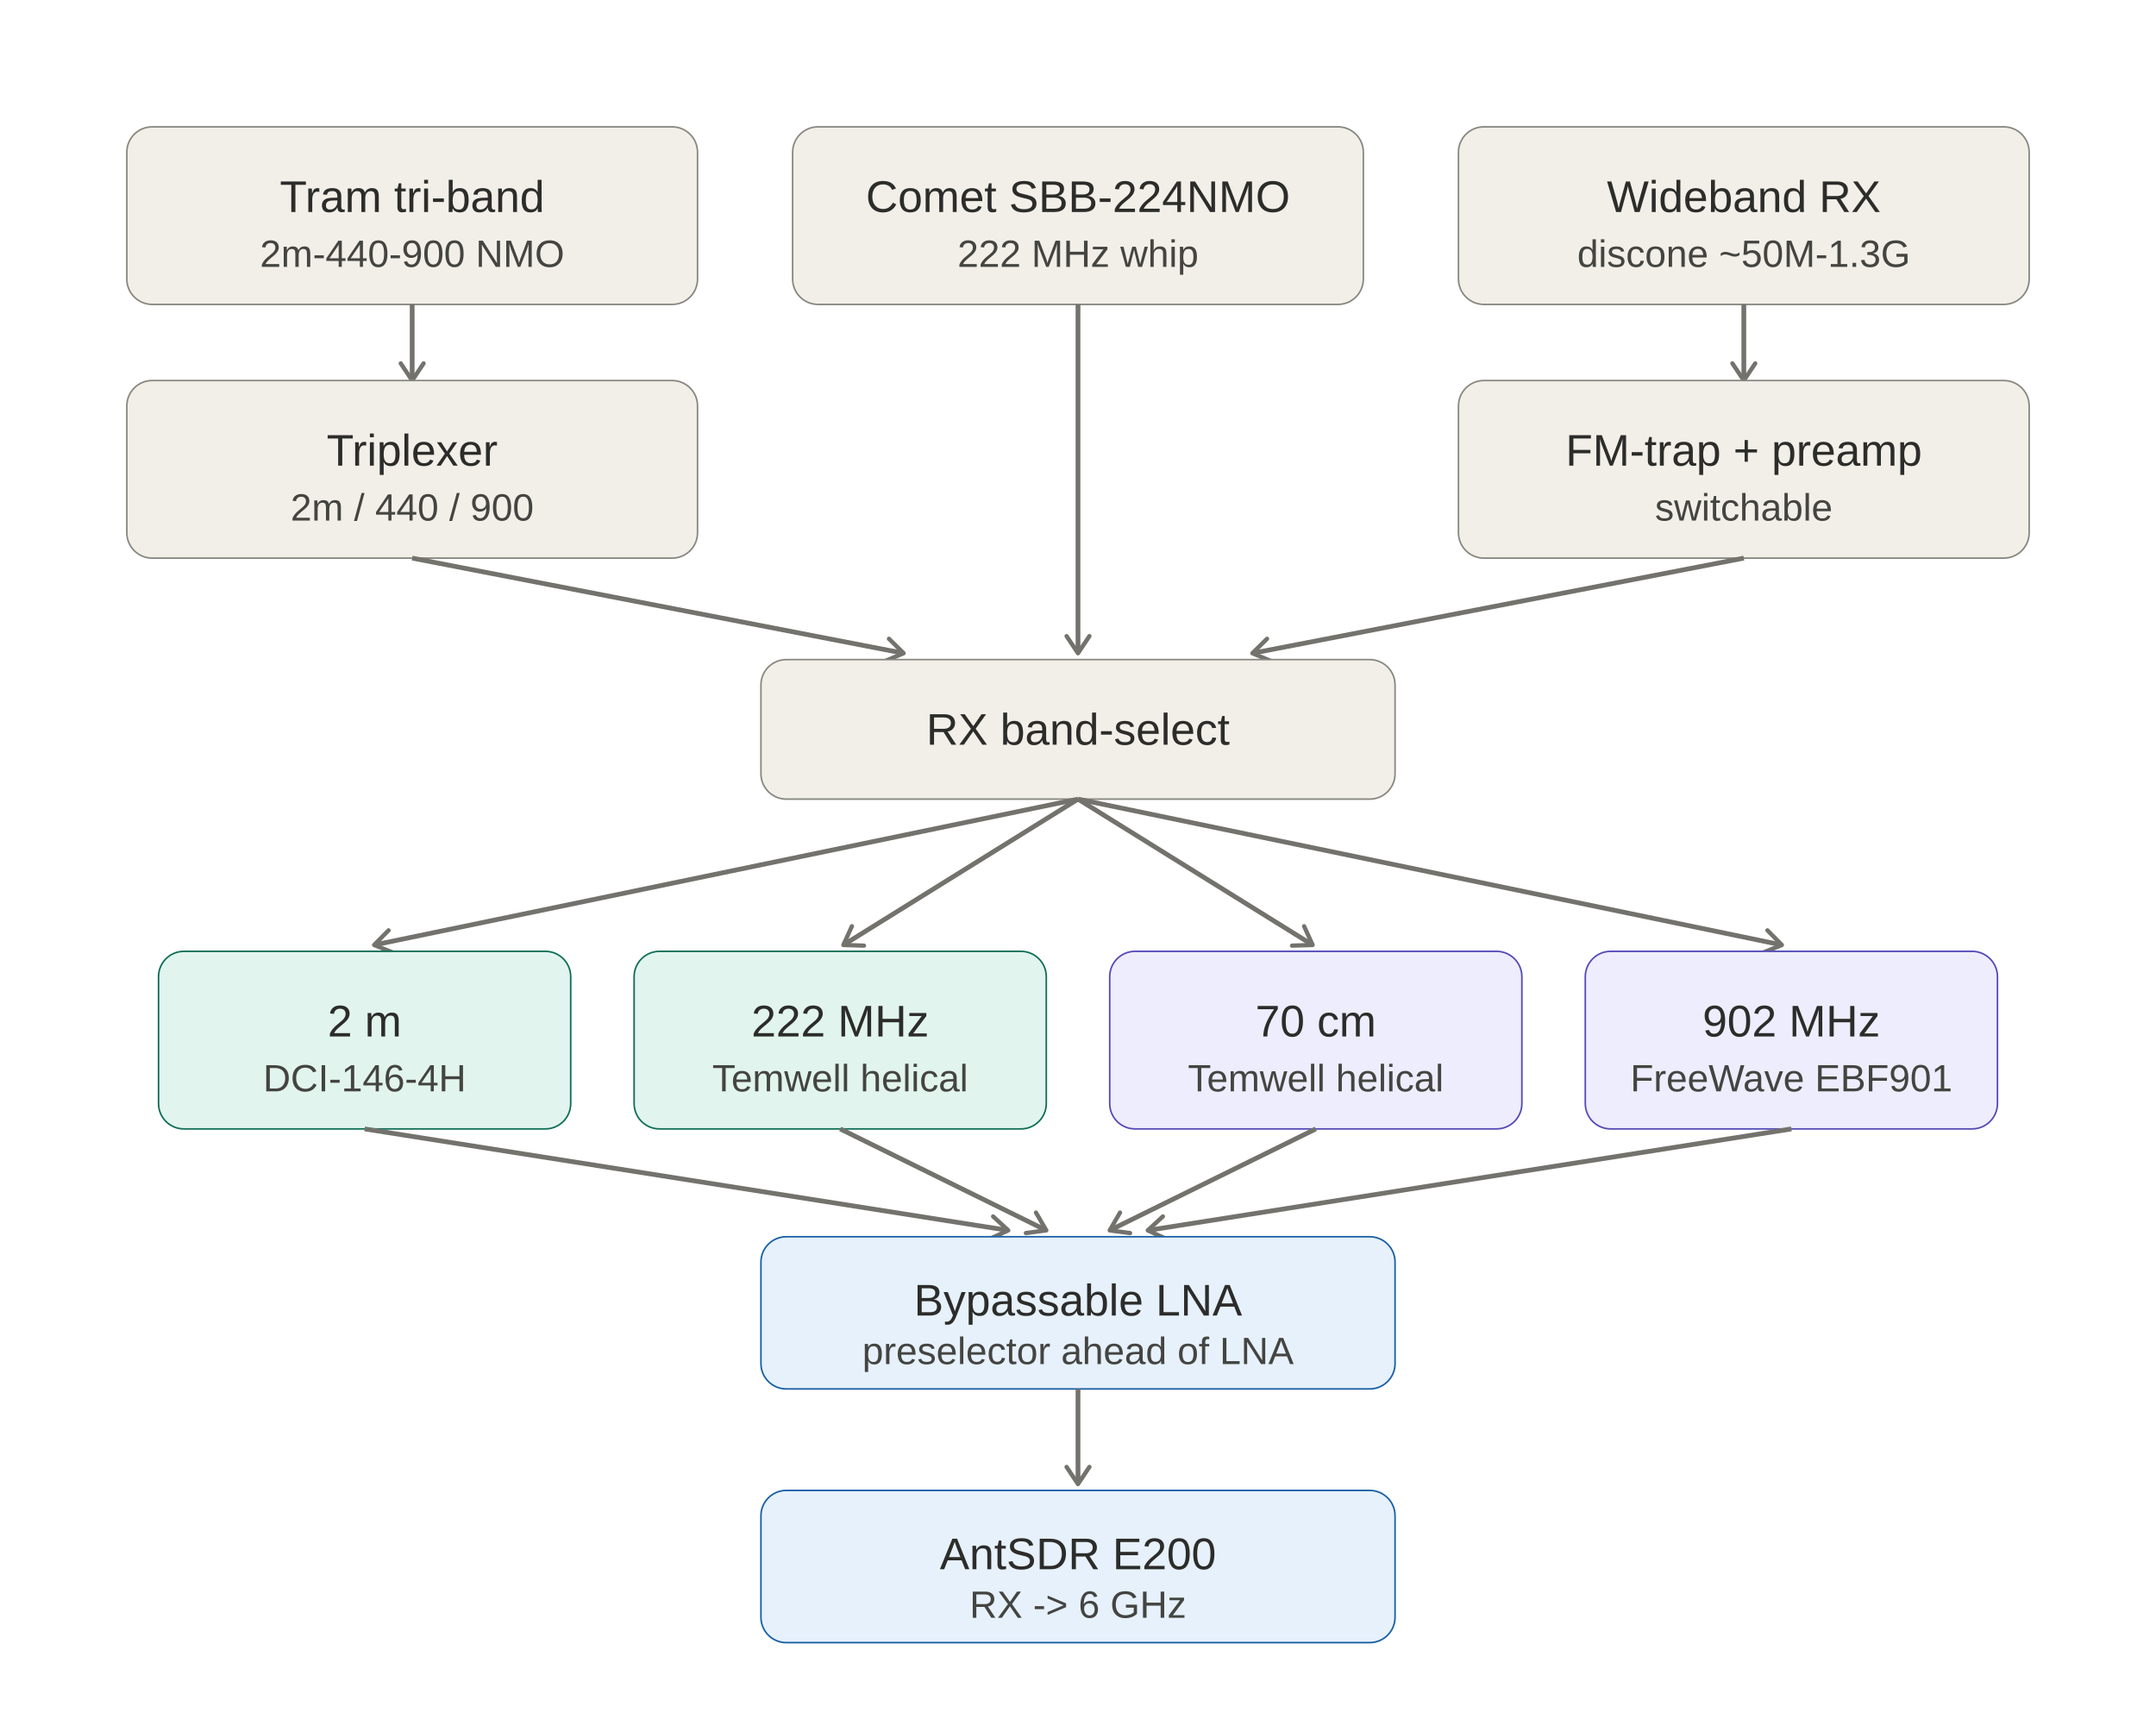
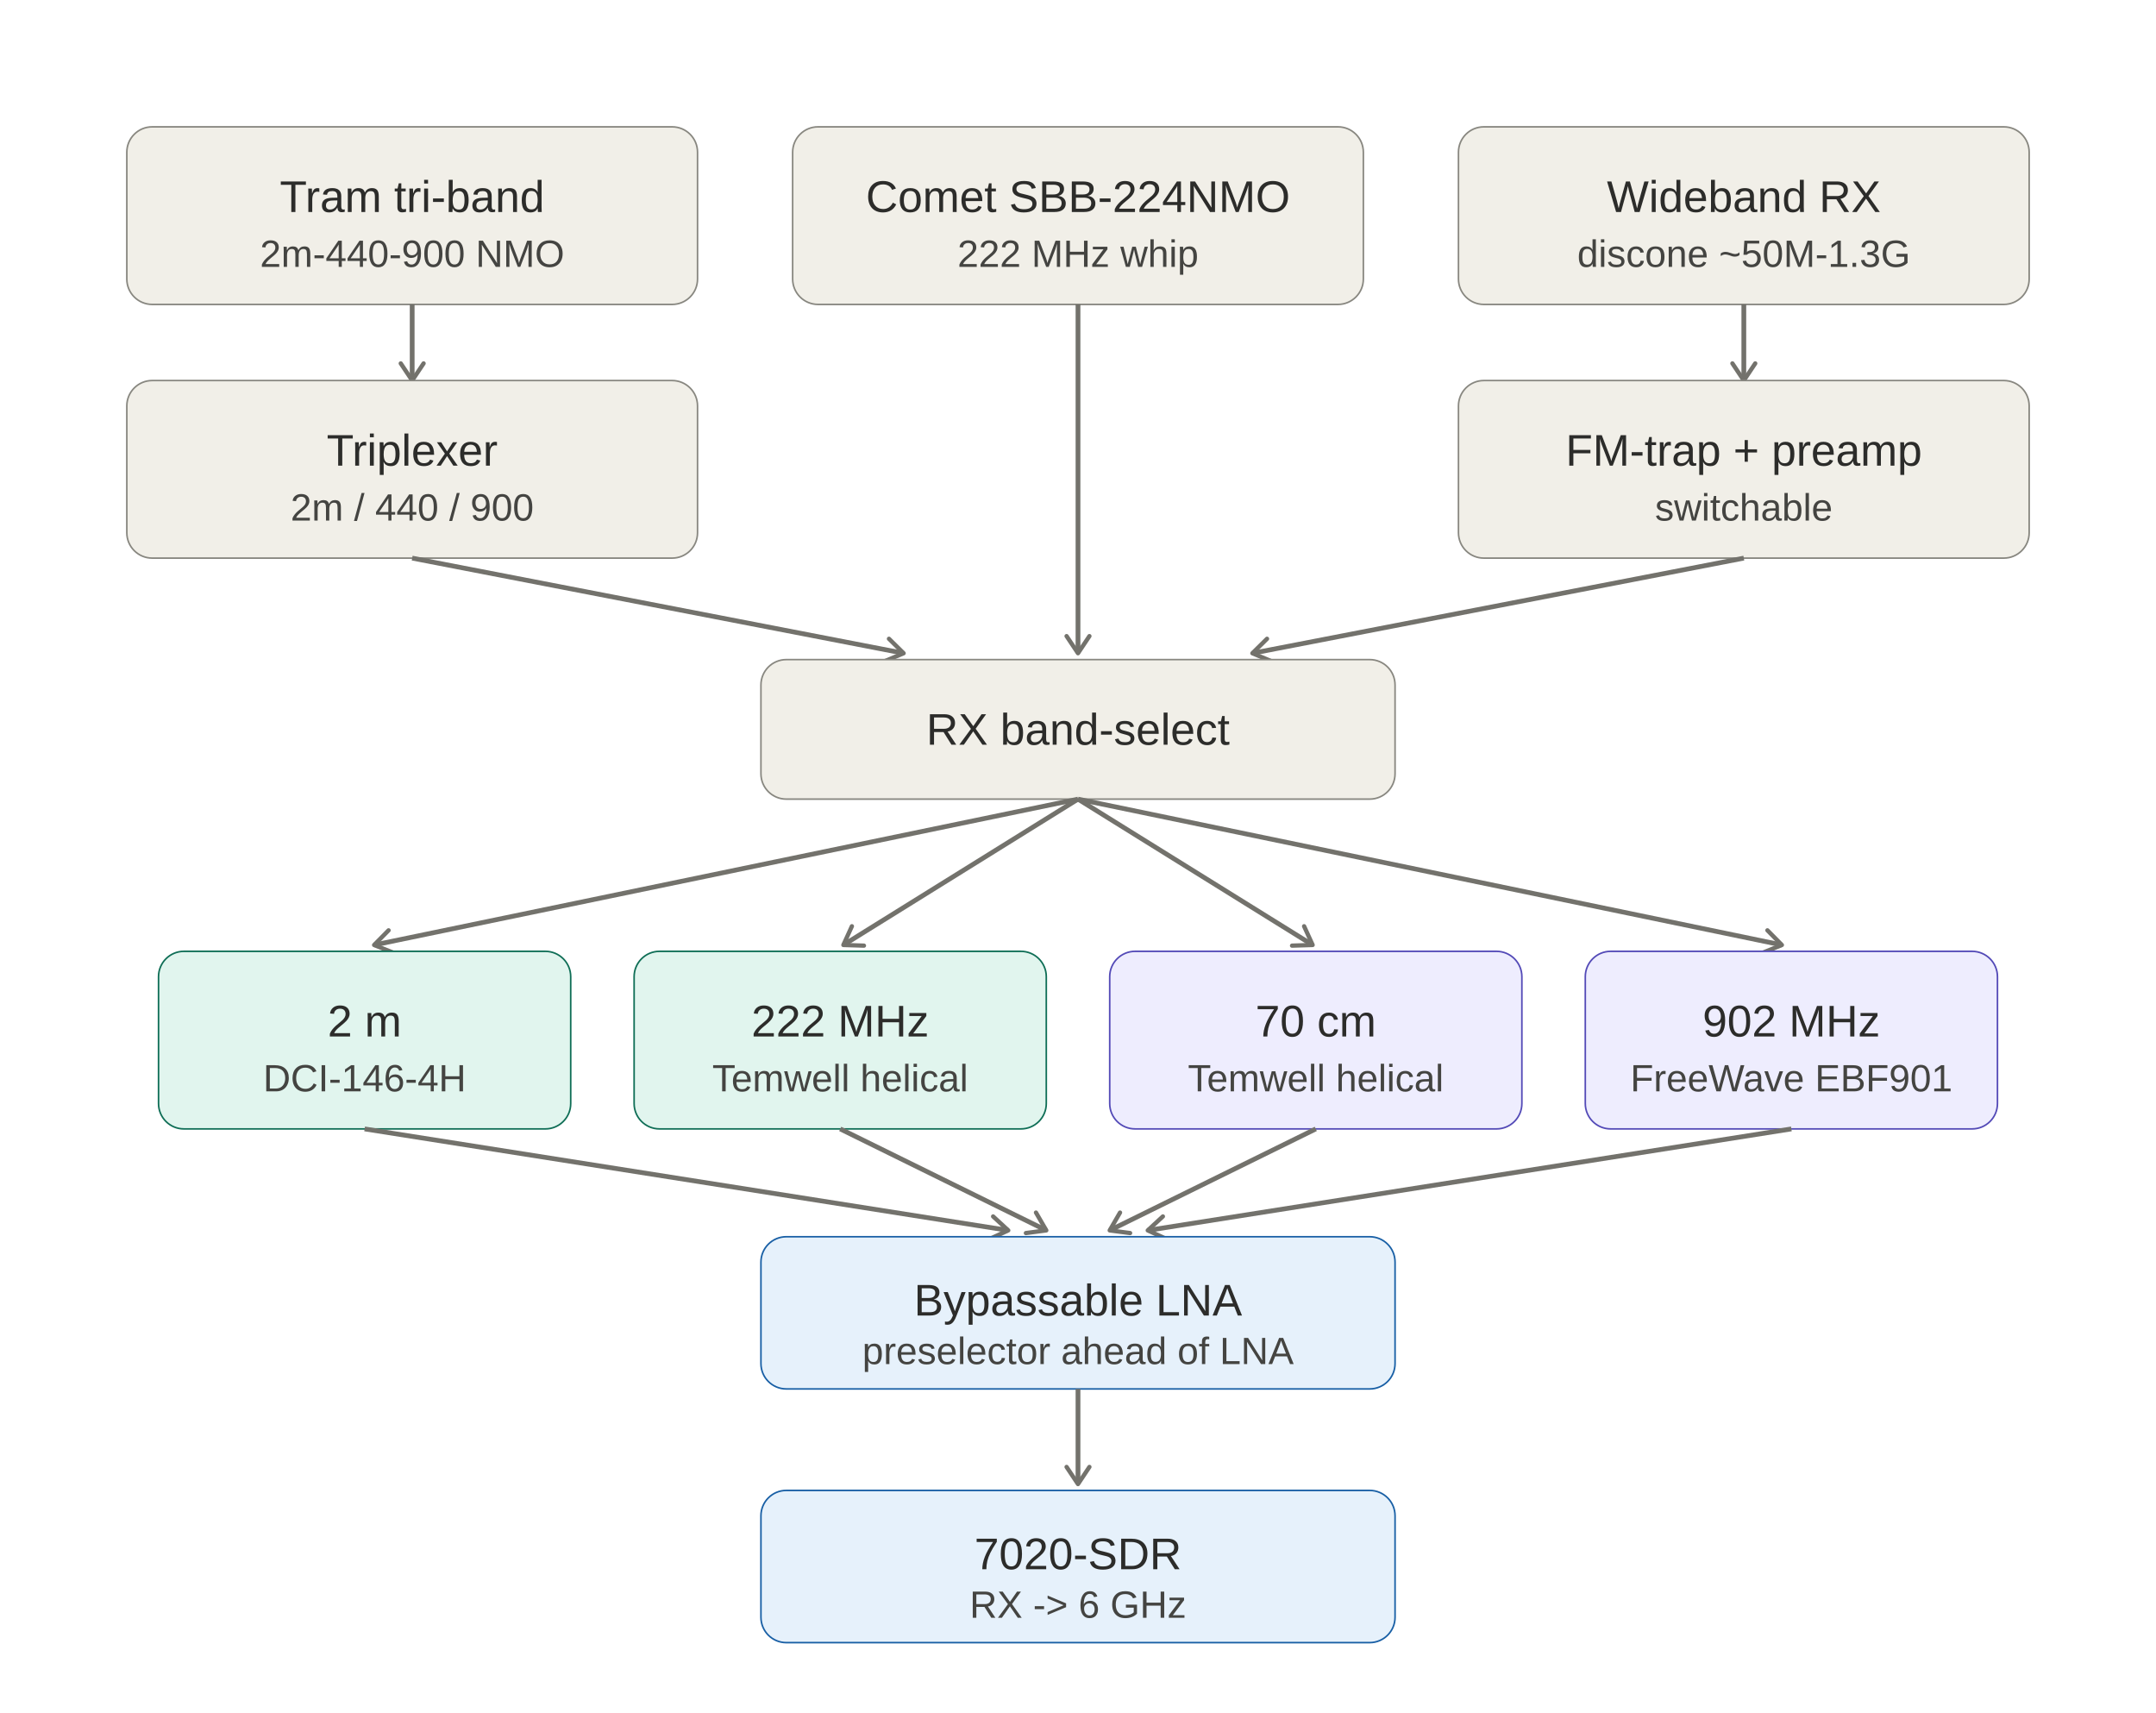
<svg xmlns="http://www.w3.org/2000/svg" width="680" viewBox="0 0 680 540" role="img">
  <style>
text{font-family:Arial,Helvetica,sans-serif}
.t{font-size:14px;fill:#2C2C2A}
.ts{font-size:12px;fill:#444441}
.th{font-size:14px;font-weight:500;fill:#2C2C2A}
.c-blue rect{fill:#E6F1FB;stroke:#185FA5}
.c-gray rect{fill:#F1EFE8;stroke:#888780}
.c-teal rect{fill:#E1F5EE;stroke:#0F6E56}
.c-purple rect{fill:#EEEDFE;stroke:#534AB7}
.arr{stroke:#73726c;stroke-width:1.5;fill:none}
</style>
  <defs>
    <marker id="arrow" viewBox="0 0 10 10" refX="8" refY="5" markerWidth="6" markerHeight="6" orient="auto-start-reverse">
      <path d="M2 1L8 5L2 9" fill="none" stroke="#73726c" stroke-width="1.5" stroke-linecap="round" stroke-linejoin="round" />
    </marker>
  </defs>
  <g class="c-gray">
    <rect x="40" y="40" width="180" height="56" rx="8" stroke-width="0.5" />
    <text class="th" x="130" y="62" text-anchor="middle" dominant-baseline="central">Tram tri-band</text>
    <text class="ts" x="130" y="80" text-anchor="middle" dominant-baseline="central">2m-440-900 NMO</text>
  </g>
  <g class="c-gray">
    <rect x="250" y="40" width="180" height="56" rx="8" stroke-width="0.5" />
    <text class="th" x="340" y="62" text-anchor="middle" dominant-baseline="central">Comet SBB-224NMO</text>
    <text class="ts" x="340" y="80" text-anchor="middle" dominant-baseline="central">222 MHz whip</text>
  </g>
  <g class="c-gray">
    <rect x="460" y="40" width="180" height="56" rx="8" stroke-width="0.5" />
    <text class="th" x="550" y="62" text-anchor="middle" dominant-baseline="central">Wideband RX</text>
    <text class="ts" x="550" y="80" text-anchor="middle" dominant-baseline="central">discone ~50M-1.3G</text>
  </g>
  <line x1="130" y1="96" x2="130" y2="120" class="arr" marker-end="url(#arrow)" />
  <line x1="550" y1="96" x2="550" y2="120" class="arr" marker-end="url(#arrow)" />
  <g class="c-gray">
    <rect x="40" y="120" width="180" height="56" rx="8" stroke-width="0.5" />
    <text class="th" x="130" y="142" text-anchor="middle" dominant-baseline="central">Triplexer</text>
    <text class="ts" x="130" y="160" text-anchor="middle" dominant-baseline="central">2m / 440 / 900</text>
  </g>
  <g class="c-gray">
    <rect x="460" y="120" width="180" height="56" rx="8" stroke-width="0.5" />
    <text class="th" x="550" y="142" text-anchor="middle" dominant-baseline="central">FM-trap + preamp</text>
    <text class="ts" x="550" y="160" text-anchor="middle" dominant-baseline="central">switchable</text>
  </g>
  <line x1="130" y1="176" x2="285" y2="206" class="arr" marker-end="url(#arrow)" />
  <line x1="340" y1="96" x2="340" y2="206" class="arr" marker-end="url(#arrow)" />
  <line x1="550" y1="176" x2="395" y2="206" class="arr" marker-end="url(#arrow)" />
  <g class="c-gray">
    <rect x="240" y="208" width="200" height="44" rx="8" stroke-width="0.5" />
    <text class="th" x="340" y="230" text-anchor="middle" dominant-baseline="central">RX band-select</text>
  </g>
  <line x1="340" y1="252" x2="118" y2="298" class="arr" marker-end="url(#arrow)" />
  <line x1="340" y1="252" x2="266" y2="298" class="arr" marker-end="url(#arrow)" />
  <line x1="340" y1="252" x2="414" y2="298" class="arr" marker-end="url(#arrow)" />
  <line x1="340" y1="252" x2="562" y2="298" class="arr" marker-end="url(#arrow)" />
  <g class="c-teal">
    <rect x="50" y="300" width="130" height="56" rx="8" stroke-width="0.5" />
    <text class="th" x="115" y="322" text-anchor="middle" dominant-baseline="central">2 m</text>
    <text class="ts" x="115" y="340" text-anchor="middle" dominant-baseline="central">DCI-146-4H</text>
  </g>
  <g class="c-teal">
    <rect x="200" y="300" width="130" height="56" rx="8" stroke-width="0.5" />
    <text class="th" x="265" y="322" text-anchor="middle" dominant-baseline="central">222 MHz</text>
    <text class="ts" x="265" y="340" text-anchor="middle" dominant-baseline="central">Temwell helical</text>
  </g>
  <g class="c-purple">
    <rect x="350" y="300" width="130" height="56" rx="8" stroke-width="0.5" />
    <text class="th" x="415" y="322" text-anchor="middle" dominant-baseline="central">70 cm</text>
    <text class="ts" x="415" y="340" text-anchor="middle" dominant-baseline="central">Temwell helical</text>
  </g>
  <g class="c-purple">
    <rect x="500" y="300" width="130" height="56" rx="8" stroke-width="0.5" />
    <text class="th" x="565" y="322" text-anchor="middle" dominant-baseline="central">902 MHz</text>
    <text class="ts" x="565" y="340" text-anchor="middle" dominant-baseline="central">FreeWave EBF901</text>
  </g>
  <line x1="115" y1="356" x2="318" y2="388" class="arr" marker-end="url(#arrow)" />
  <line x1="265" y1="356" x2="330" y2="388" class="arr" marker-end="url(#arrow)" />
  <line x1="415" y1="356" x2="350" y2="388" class="arr" marker-end="url(#arrow)" />
  <line x1="565" y1="356" x2="362" y2="388" class="arr" marker-end="url(#arrow)" />
  <g class="c-blue">
    <rect x="240" y="390" width="200" height="48" rx="8" stroke-width="0.5" />
    <text class="th" x="340" y="410" text-anchor="middle" dominant-baseline="central">Bypassable LNA</text>
    <text class="ts" x="340" y="426" text-anchor="middle" dominant-baseline="central">preselector ahead of LNA</text>
  </g>
  <line x1="340" y1="438" x2="340" y2="468" class="arr" marker-end="url(#arrow)" />
  <g class="c-blue">
    <rect x="240" y="470" width="200" height="48" rx="8" stroke-width="0.5" />
-     <text class="th" x="340" y="490" text-anchor="middle" dominant-baseline="central">AntSDR E200</text>
+     <text class="th" x="340" y="490" text-anchor="middle" dominant-baseline="central">7020-SDR</text>
    <text class="ts" x="340" y="506" text-anchor="middle" dominant-baseline="central">RX -&gt; 6 GHz</text>
  </g>
</svg>
